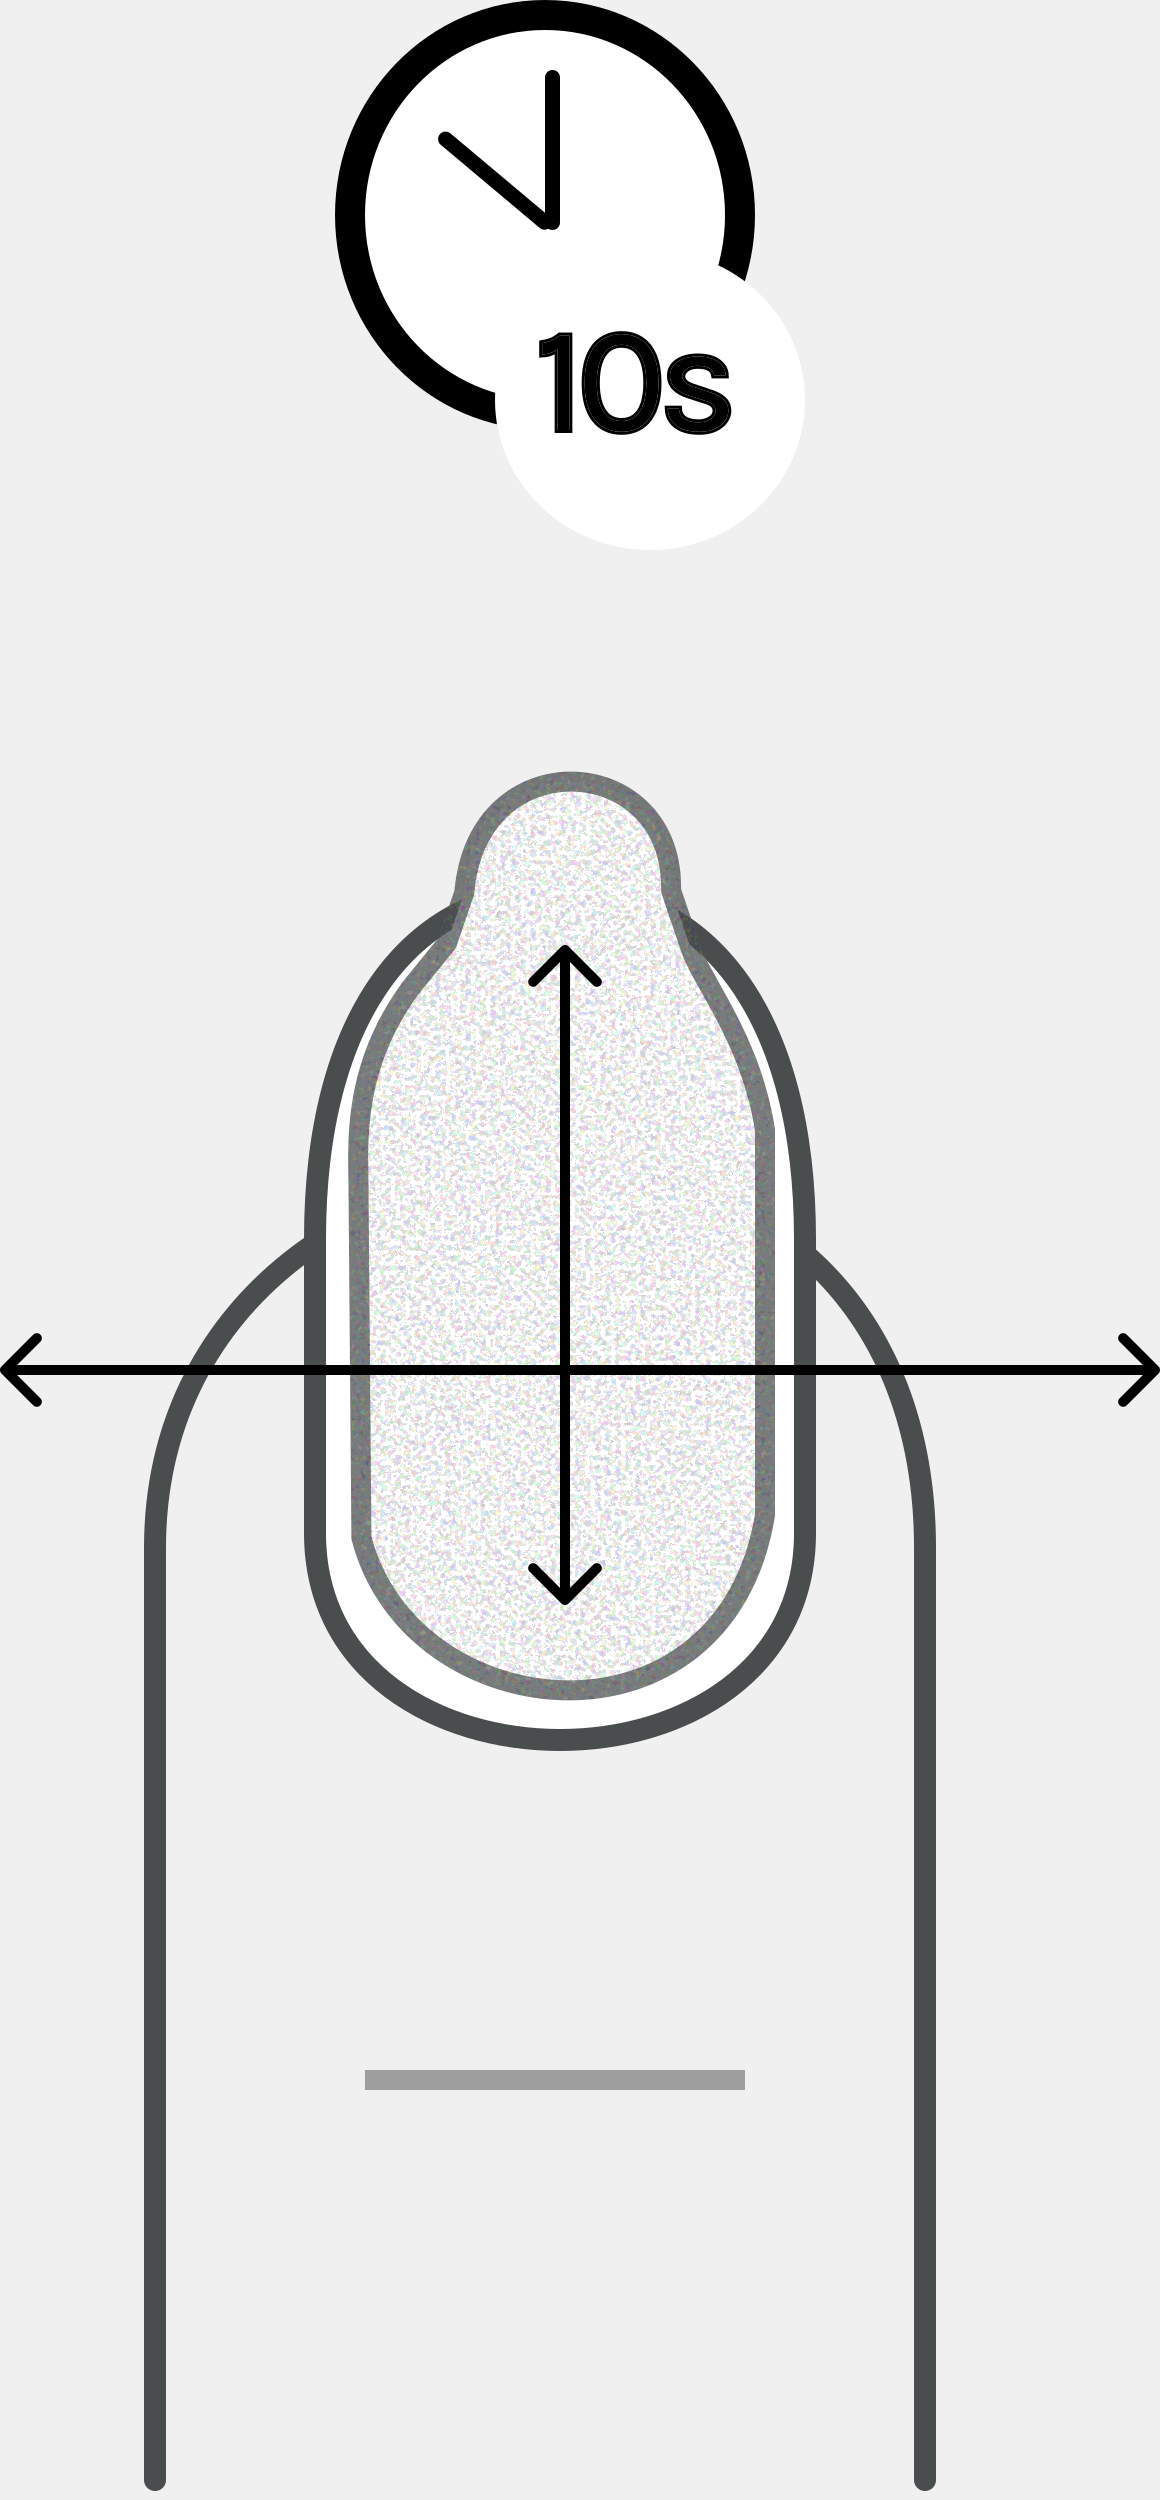
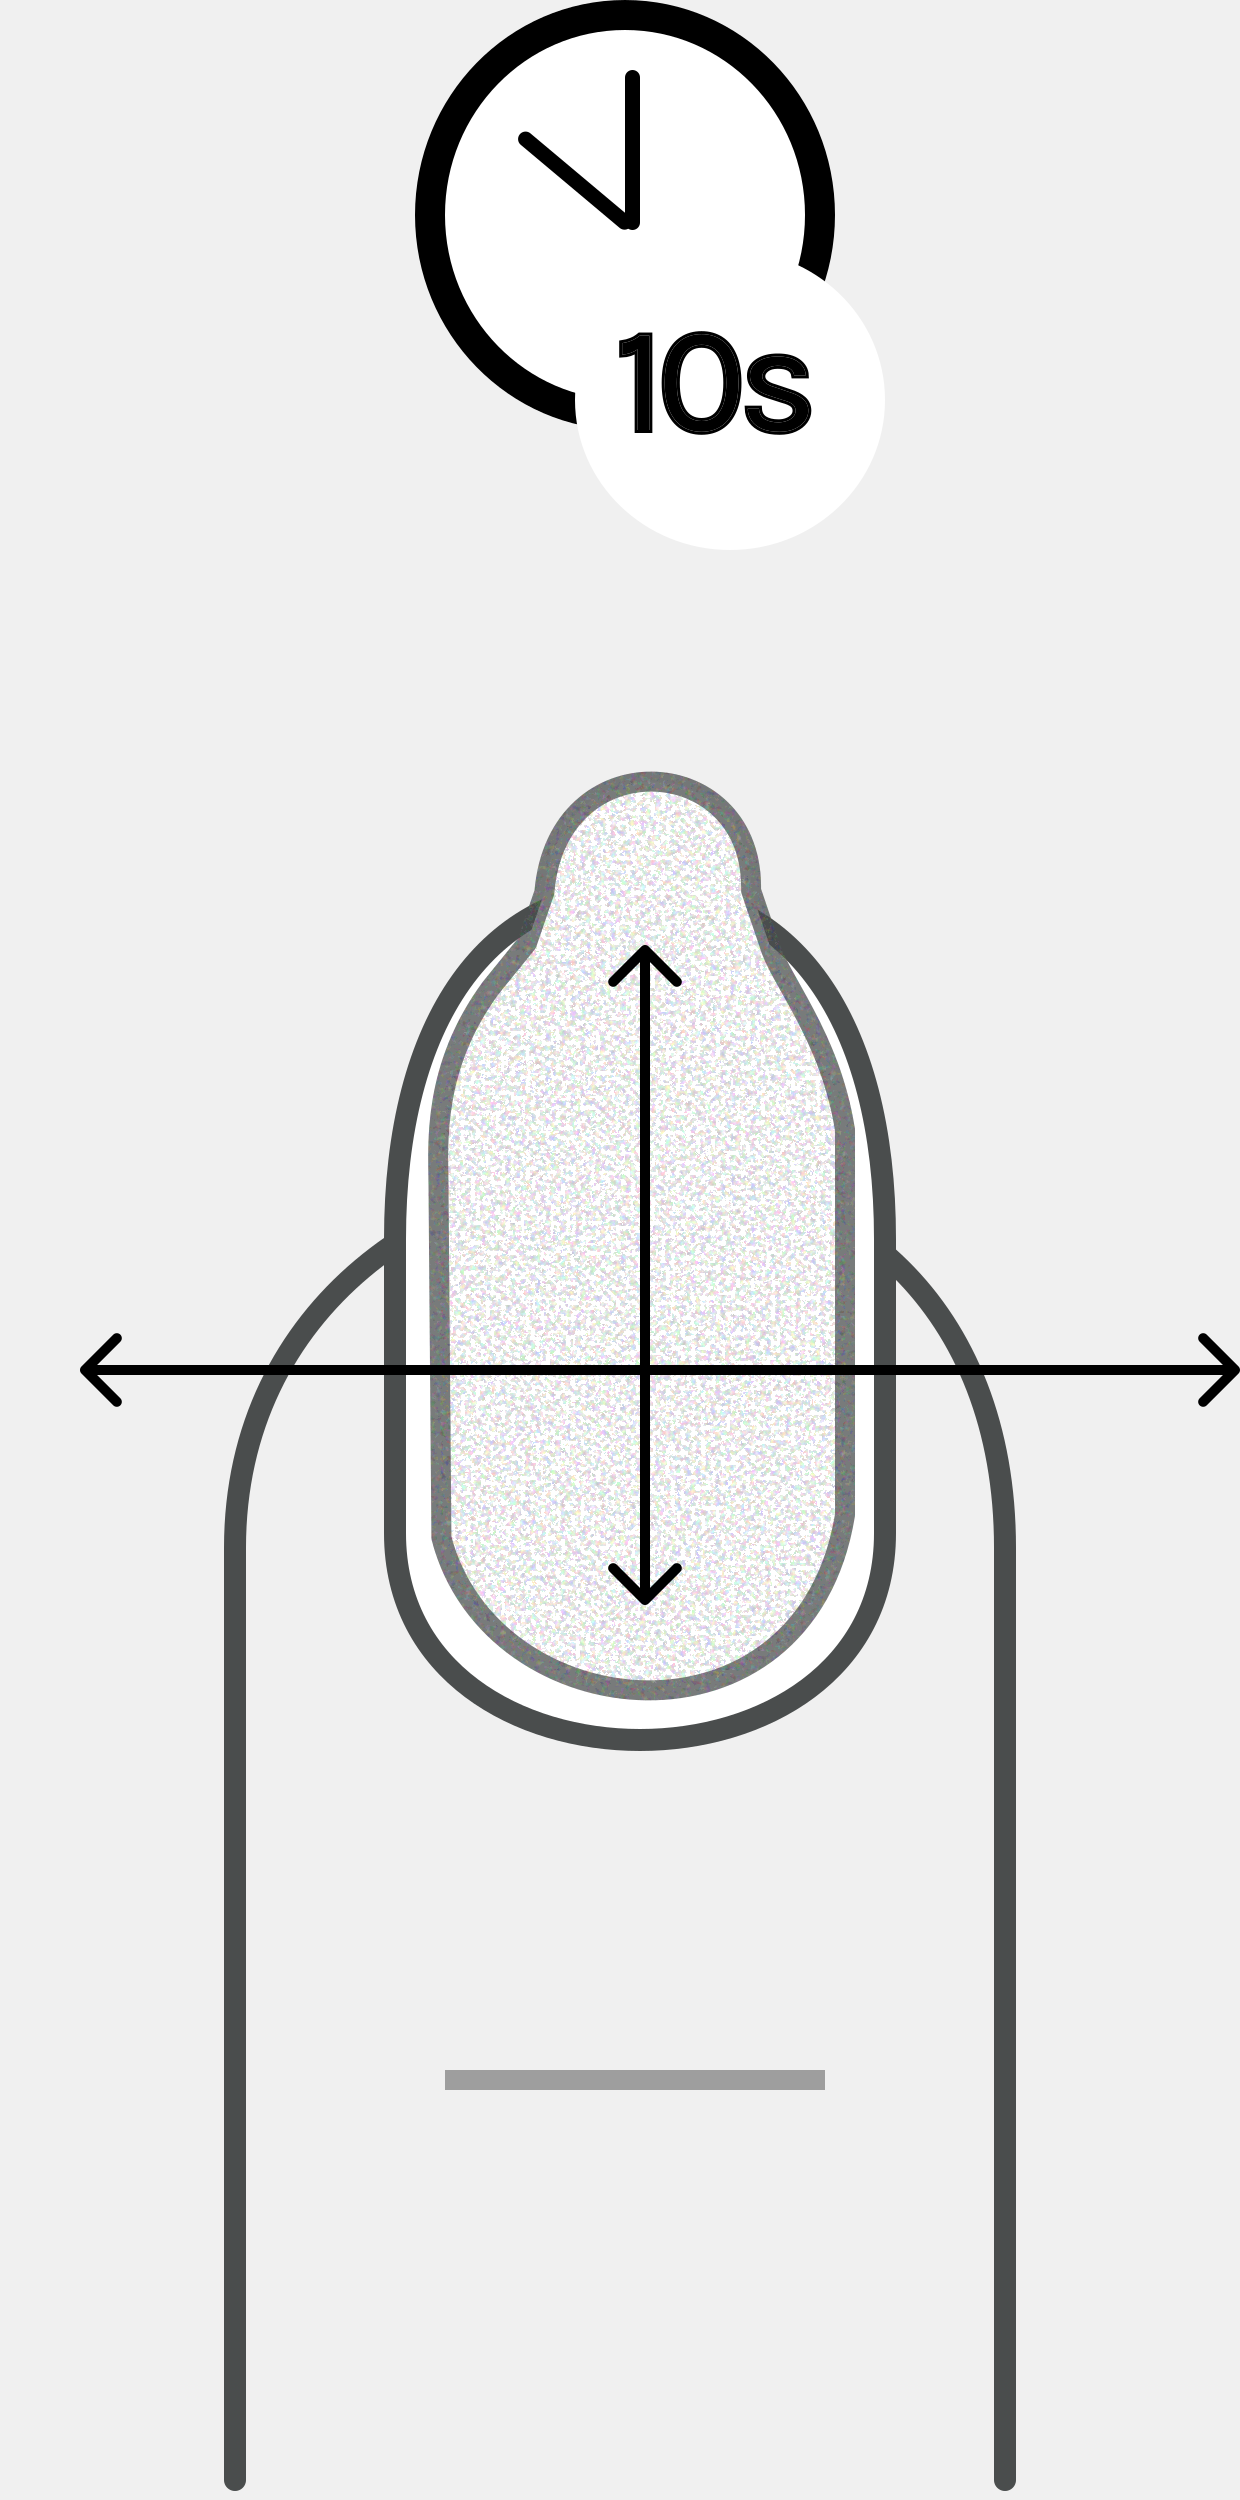
- <svg xmlns="http://www.w3.org/2000/svg" xmlns:xlink="http://www.w3.org/1999/xlink" width="116" height="250" viewBox="0 0 116 250" fill="none">
+ <svg xmlns="http://www.w3.org/2000/svg" xmlns:xlink="http://www.w3.org/1999/xlink" width="124.00" height="250" viewBox="-8.00 0 124.00 250" fill="none">
  <path d="M75.5 21.5C75.5 33.374 66.098 43 54.5 43C42.902 43 33.5 33.374 33.5 21.5C33.5 9.626 42.902 0 54.5 0C66.098 0 75.5 9.626 75.5 21.5Z" fill="white" />
  <mask id="stroke0_359_14" fill="white">
    <path d="M75.5 21.5C75.5 33.374 66.098 43 54.5 43C42.902 43 33.5 33.374 33.5 21.5C33.5 9.626 42.902 0 54.5 0C66.098 0 75.5 9.626 75.5 21.5Z" />
  </mask>
  <path d="M75.5 21.5C75.5 33.374 66.098 43 54.5 43C42.902 43 33.5 33.374 33.5 21.5C33.5 9.626 42.902 0 54.5 0C66.098 0 75.5 9.626 75.5 21.5Z" stroke-width="6" stroke="black" mask="url(#stroke0_359_14)" />
  <path d="M55.25 7.75V22.25" stroke-width="1.5" stroke-linecap="round" stroke="black" />
  <path d="M44.557 13.908L54.452 22.218" stroke-width="1.5" stroke-linecap="round" stroke="black" />
  <ellipse cx="65" cy="40" rx="15.5" ry="15" fill="white" />
  <use xlink:href="#stroke1_359_14" fill="black" />
  <mask id="stroke2_359_14" maskUnits="userSpaceOnUse" x="53.5" y="33" width="20" height="11" fill="black">
    <rect fill="white" x="53.5" y="33" width="20" height="11" />
    <use xlink:href="#stroke1_359_14" />
  </mask>
  <path d="M55.99 33.55H56.935V43H55.765V34.93C55.525 35.095 55.273 35.222 55.008 35.312C54.748 35.398 54.485 35.445 54.22 35.455V34.315C54.535 34.27 54.84 34.188 55.135 34.068C55.435 33.947 55.72 33.775 55.99 33.55ZM62.156 43.18C61.416 43.18 60.769 43 60.214 42.64C59.664 42.28 59.234 41.737 58.924 41.013C58.619 40.288 58.466 39.38 58.466 38.29C58.466 37.2 58.619 36.295 58.924 35.575C59.234 34.85 59.664 34.31 60.214 33.955C60.769 33.595 61.416 33.415 62.156 33.415C62.891 33.415 63.536 33.595 64.091 33.955C64.646 34.31 65.076 34.85 65.381 35.575C65.691 36.295 65.846 37.2 65.846 38.29C65.846 39.38 65.691 40.288 65.381 41.013C65.076 41.737 64.646 42.28 64.091 42.64C63.536 43 62.891 43.18 62.156 43.18ZM62.156 42.1C62.966 42.1 63.581 41.77 64.001 41.11C64.421 40.445 64.631 39.505 64.631 38.29C64.631 37.075 64.421 36.138 64.001 35.477C63.581 34.812 62.966 34.48 62.156 34.48C61.356 34.48 60.744 34.812 60.319 35.477C59.894 36.138 59.681 37.075 59.681 38.29C59.681 39.505 59.894 40.445 60.319 41.11C60.744 41.77 61.356 42.1 62.156 42.1ZM69.952 43.18C69.257 43.18 68.677 43.083 68.212 42.888C67.747 42.688 67.395 42.415 67.155 42.07C66.915 41.72 66.787 41.32 66.772 40.87H67.897C67.922 41.325 68.105 41.667 68.445 41.898C68.79 42.123 69.257 42.235 69.847 42.235C70.157 42.235 70.442 42.185 70.702 42.085C70.962 41.985 71.17 41.847 71.325 41.672C71.48 41.498 71.557 41.3 71.557 41.08C71.557 40.8 71.455 40.58 71.25 40.42C71.045 40.26 70.717 40.12 70.267 40L68.872 39.55C68.267 39.36 67.802 39.1 67.477 38.77C67.157 38.435 66.997 38.035 66.997 37.57C66.997 36.99 67.252 36.525 67.762 36.175C68.272 35.825 68.942 35.65 69.772 35.65C70.652 35.65 71.335 35.83 71.82 36.19C72.305 36.55 72.557 37 72.577 37.54H71.422C71.377 37.225 71.217 36.987 70.942 36.828C70.667 36.663 70.277 36.58 69.772 36.58C69.287 36.58 68.907 36.69 68.632 36.91C68.362 37.125 68.227 37.365 68.227 37.63C68.227 38.125 68.652 38.49 69.502 38.725L70.927 39.205C71.542 39.39 72.012 39.633 72.337 39.932C72.667 40.233 72.832 40.615 72.832 41.08C72.832 41.44 72.715 41.78 72.48 42.1C72.245 42.42 71.912 42.68 71.482 42.88C71.052 43.08 70.542 43.18 69.952 43.18Z" stroke-width="0.6" stroke="black" mask="url(#stroke2_359_14)" />
  <path d="M15.5 248V154.773C15.5 130.663 35.86 117 56.236 117C76.611 117 92.5 130.663 92.5 154.773V248" stroke-width="2.2" stroke-linecap="round" stroke-linejoin="round" stroke="#4A4D4D" />
  <rect x="36.5" y="207" width="38" height="2" fill="black" fill-opacity="0.34" />
  <path d="M31.5 123.919C31.5 101.865 40.923 89 56 89C71.077 89 80.5 101.865 80.5 123.919V153.324C80.5 180.892 31.5 180.892 31.5 153.324V123.919Z" fill="white" stroke-width="2.2" stroke-linecap="round" stroke-linejoin="round" stroke="#4A4D4D" />
  <g filter="url(#filter0_n_359_14)">
    <path d="M41.101 98.752L44.693 94.323L46.437 89.235C47.68 74.054 66.993 75.121 67.104 88.531L67.109 89.058L68.889 94.31C69.904 97.985 75 103.5 76.501 113L76.501 133L76.501 151.5C72.5 176 41.101 173 36.142 153.778L35.849 118.384C35.816 114.339 35.219 106.741 41.101 98.752Z" fill="white" stroke-width="2" stroke-linecap="round" stroke-linejoin="round" stroke="#4A4D4D" stroke-opacity="0.74" />
  </g>
  <path d="M57.5 137L57.5 137.5L115.5 137.5L115.5 137L115.5 136.5L57.5 136.5L57.5 137ZM115.854 137.354C116.049 137.158 116.049 136.842 115.854 136.646L112.672 133.464C112.476 133.269 112.16 133.269 111.964 133.464C111.769 133.66 111.769 133.976 111.964 134.172L114.793 137L111.964 139.828C111.769 140.024 111.769 140.34 111.964 140.536C112.16 140.731 112.476 140.731 112.672 140.536L115.854 137.354Z" fill="black" />
  <path d="M57.5 137V136.5H0.5V137V137.5H57.5V137ZM0.146 136.646C-0.049 136.842 -0.049 137.158 0.146 137.354L3.328 140.536C3.524 140.731 3.84 140.731 4.036 140.536C4.231 140.34 4.231 140.024 4.036 139.828L1.207 137L4.036 134.172C4.231 133.976 4.231 133.66 4.036 133.464C3.84 133.269 3.524 133.269 3.328 133.464L0.146 136.646Z" fill="black" />
  <path d="M56.5 137L57 137L57 95L56.5 95L56 95L56 137L56.5 137ZM56.854 94.646C56.658 94.451 56.342 94.451 56.147 94.646L52.965 97.828C52.769 98.024 52.769 98.34 52.965 98.535C53.16 98.731 53.476 98.731 53.672 98.535L56.5 95.707L59.328 98.535C59.524 98.731 59.84 98.731 60.036 98.535C60.231 98.34 60.231 98.024 60.036 97.828L56.854 94.646Z" fill="black" />
  <path d="M56.5 137H56V160H56.5H57V137H56.5ZM56.146 160.354C56.342 160.549 56.658 160.549 56.854 160.354L60.035 157.172C60.231 156.976 60.231 156.66 60.035 156.464C59.84 156.269 59.524 156.269 59.328 156.464L56.5 159.293L53.672 156.464C53.476 156.269 53.16 156.269 52.965 156.464C52.769 156.66 52.769 156.976 52.965 157.172L56.146 160.354Z" fill="black" />
  <defs>
    <filter id="filter0_n_359_14" x="34.817" y="77.161" width="42.684" height="92.875" filterUnits="userSpaceOnUse" color-interpolation-filters="sRGB">
      <feFlood flood-opacity="0" result="BackgroundImageFix" />
      <feBlend mode="normal" in="SourceGraphic" in2="BackgroundImageFix" result="shape" />
      <feTurbulence type="fractalNoise" baseFrequency="2 2" stitchTiles="stitch" numOctaves="3" result="noise" seed="6963" />
      <feComponentTransfer in="noise" result="coloredNoise1">
        <feFuncR type="linear" slope="2" intercept="-0.5" />
        <feFuncG type="linear" slope="2" intercept="-0.5" />
        <feFuncB type="linear" slope="2" intercept="-0.5" />
        <feFuncA type="discrete" tableValues="1 1 1 1 1 1 1 1 1 1 1 1 1 1 1 1 1 1 1 1 1 1 1 1 1 1 1 1 1 1 1 1 1 1 1 1 1 1 1 1 1 1 1 1 1 1 1 1 1 1 1 0 0 0 0 0 0 0 0 0 0 0 0 0 0 0 0 0 0 0 0 0 0 0 0 0 0 0 0 0 0 0 0 0 0 0 0 0 0 0 0 0 0 0 0 0 0 0 0 0 " />
      </feComponentTransfer>
      <feComposite operator="in" in2="shape" in="coloredNoise1" result="noise1Clipped" />
      <feComponentTransfer in="noise1Clipped" result="color1">
        <feFuncA type="table" tableValues="0 0.22" />
      </feComponentTransfer>
      <feMerge result="effect1_noise_359_14">
        <feMergeNode in="shape" />
        <feMergeNode in="color1" />
      </feMerge>
    </filter>
    <path id="stroke1_359_14" d="M55.99 33.55H56.935V43H55.765V34.93C55.525 35.095 55.273 35.222 55.008 35.312C54.748 35.398 54.485 35.445 54.22 35.455V34.315C54.535 34.27 54.84 34.188 55.135 34.068C55.435 33.947 55.72 33.775 55.99 33.55ZM62.156 43.18C61.416 43.18 60.769 43 60.214 42.64C59.664 42.28 59.234 41.737 58.924 41.013C58.619 40.288 58.466 39.38 58.466 38.29C58.466 37.2 58.619 36.295 58.924 35.575C59.234 34.85 59.664 34.31 60.214 33.955C60.769 33.595 61.416 33.415 62.156 33.415C62.891 33.415 63.536 33.595 64.091 33.955C64.646 34.31 65.076 34.85 65.381 35.575C65.691 36.295 65.846 37.2 65.846 38.29C65.846 39.38 65.691 40.288 65.381 41.013C65.076 41.737 64.646 42.28 64.091 42.64C63.536 43 62.891 43.18 62.156 43.18ZM62.156 42.1C62.966 42.1 63.581 41.77 64.001 41.11C64.421 40.445 64.631 39.505 64.631 38.29C64.631 37.075 64.421 36.138 64.001 35.477C63.581 34.812 62.966 34.48 62.156 34.48C61.356 34.48 60.744 34.812 60.319 35.477C59.894 36.138 59.681 37.075 59.681 38.29C59.681 39.505 59.894 40.445 60.319 41.11C60.744 41.77 61.356 42.1 62.156 42.1ZM69.952 43.18C69.257 43.18 68.677 43.083 68.212 42.888C67.747 42.688 67.395 42.415 67.155 42.07C66.915 41.72 66.787 41.32 66.772 40.87H67.897C67.922 41.325 68.105 41.667 68.445 41.898C68.79 42.123 69.257 42.235 69.847 42.235C70.157 42.235 70.442 42.185 70.702 42.085C70.962 41.985 71.17 41.847 71.325 41.672C71.48 41.498 71.557 41.3 71.557 41.08C71.557 40.8 71.455 40.58 71.25 40.42C71.045 40.26 70.717 40.12 70.267 40L68.872 39.55C68.267 39.36 67.802 39.1 67.477 38.77C67.157 38.435 66.997 38.035 66.997 37.57C66.997 36.99 67.252 36.525 67.762 36.175C68.272 35.825 68.942 35.65 69.772 35.65C70.652 35.65 71.335 35.83 71.82 36.19C72.305 36.55 72.557 37 72.577 37.54H71.422C71.377 37.225 71.217 36.987 70.942 36.828C70.667 36.663 70.277 36.58 69.772 36.58C69.287 36.58 68.907 36.69 68.632 36.91C68.362 37.125 68.227 37.365 68.227 37.63C68.227 38.125 68.652 38.49 69.502 38.725L70.927 39.205C71.542 39.39 72.012 39.633 72.337 39.932C72.667 40.233 72.832 40.615 72.832 41.08C72.832 41.44 72.715 41.78 72.48 42.1C72.245 42.42 71.912 42.68 71.482 42.88C71.052 43.08 70.542 43.18 69.952 43.18Z" />
  </defs>
</svg>
